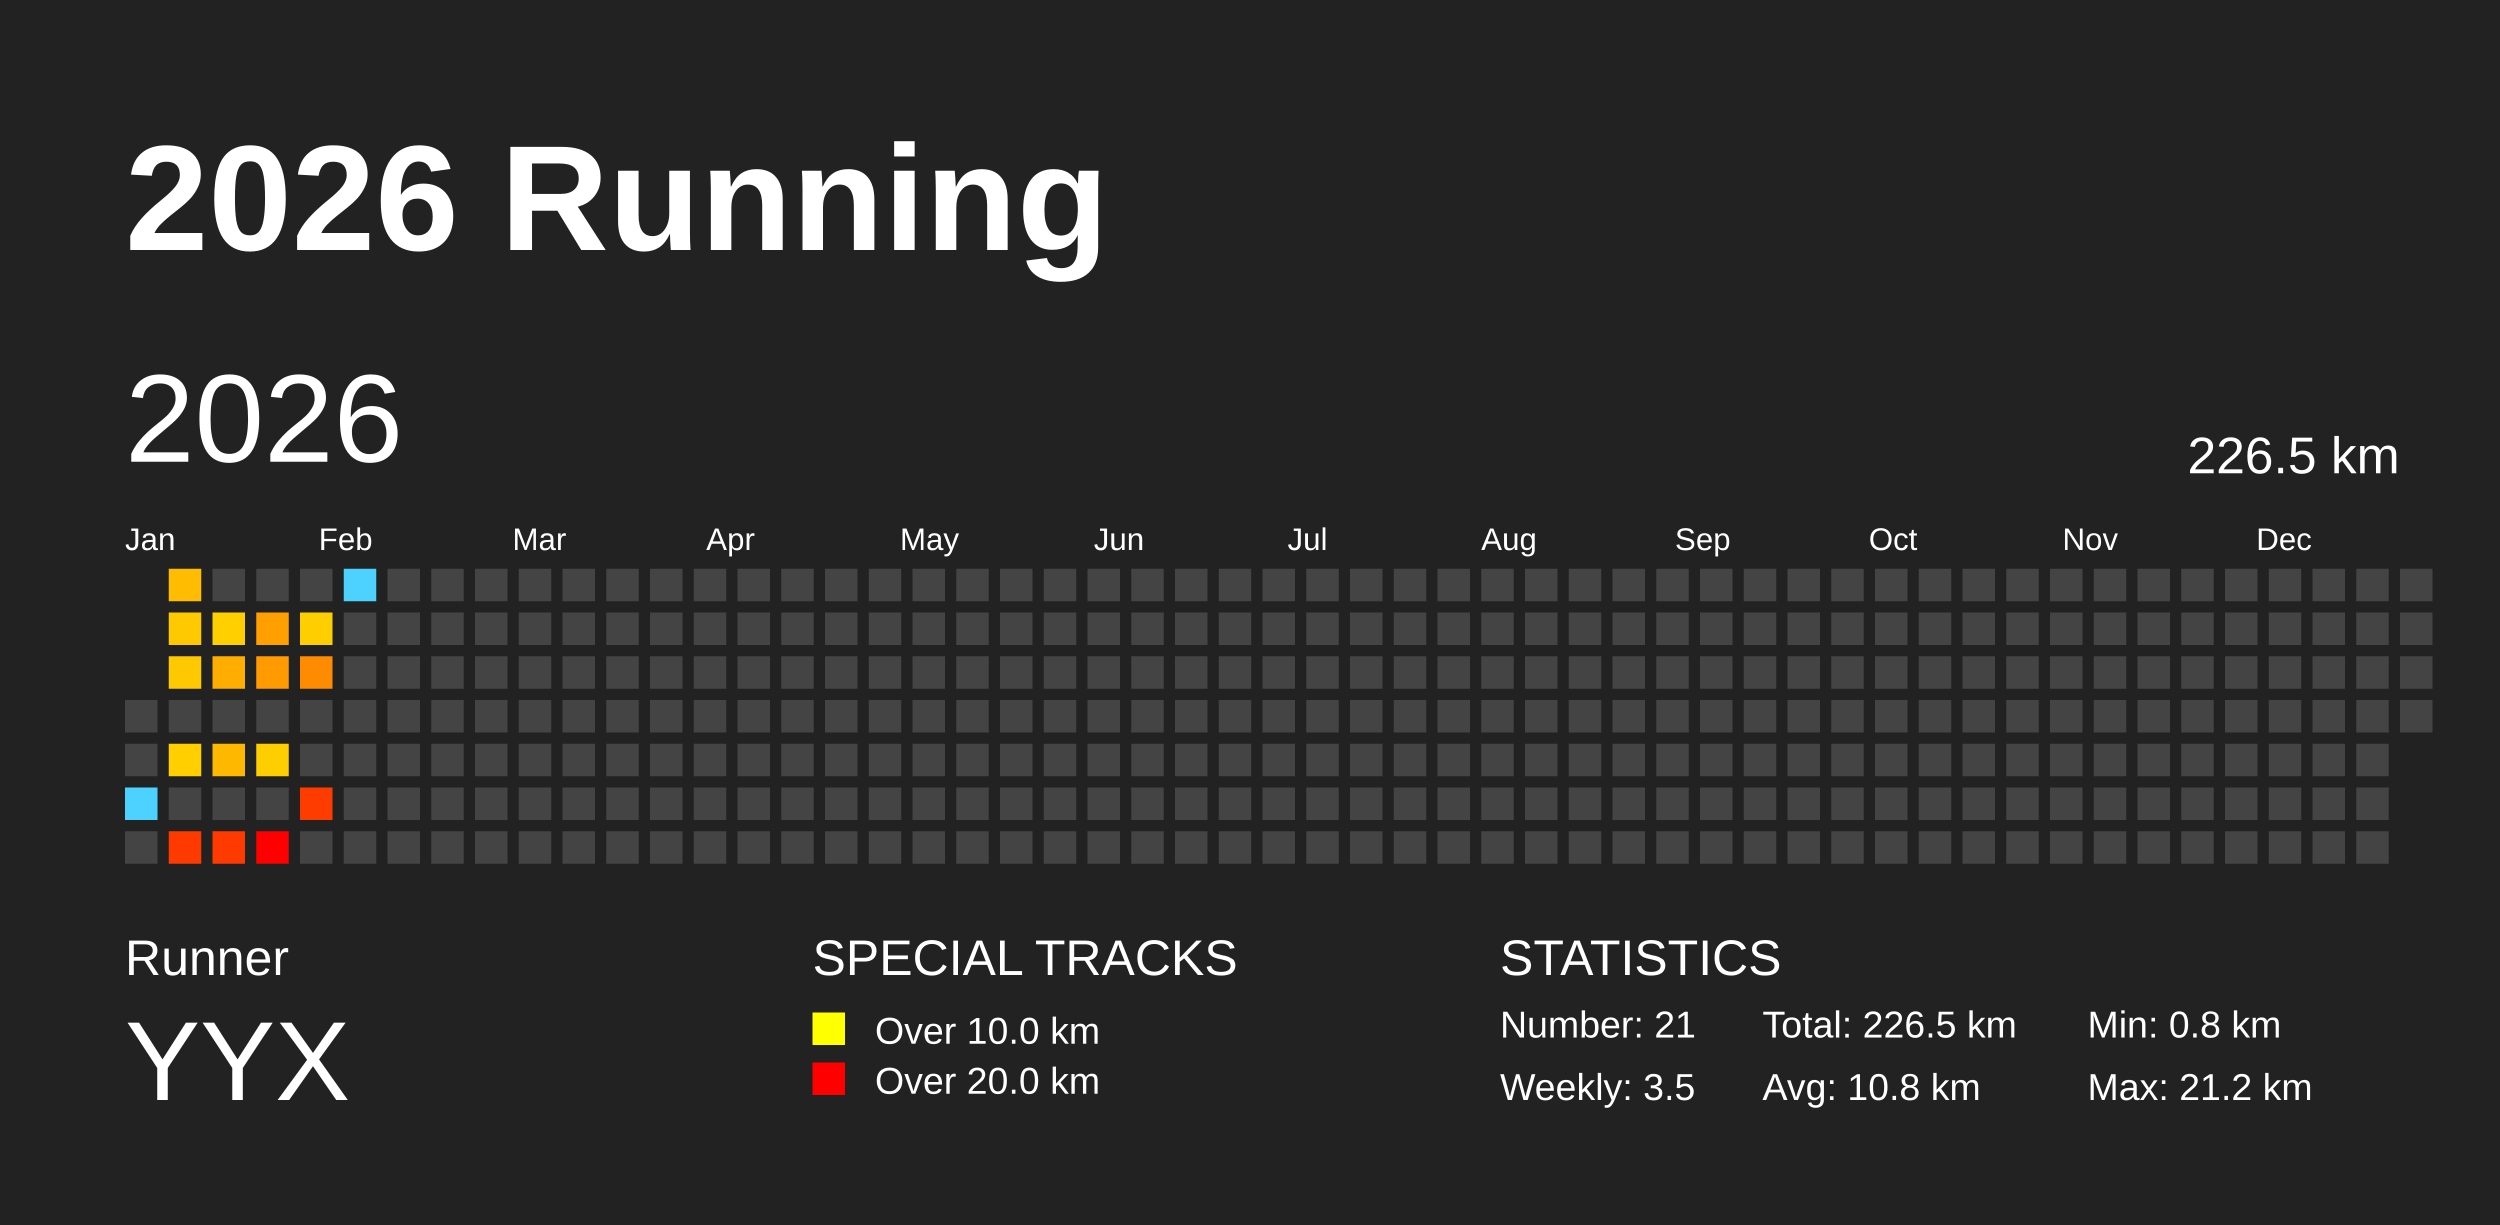
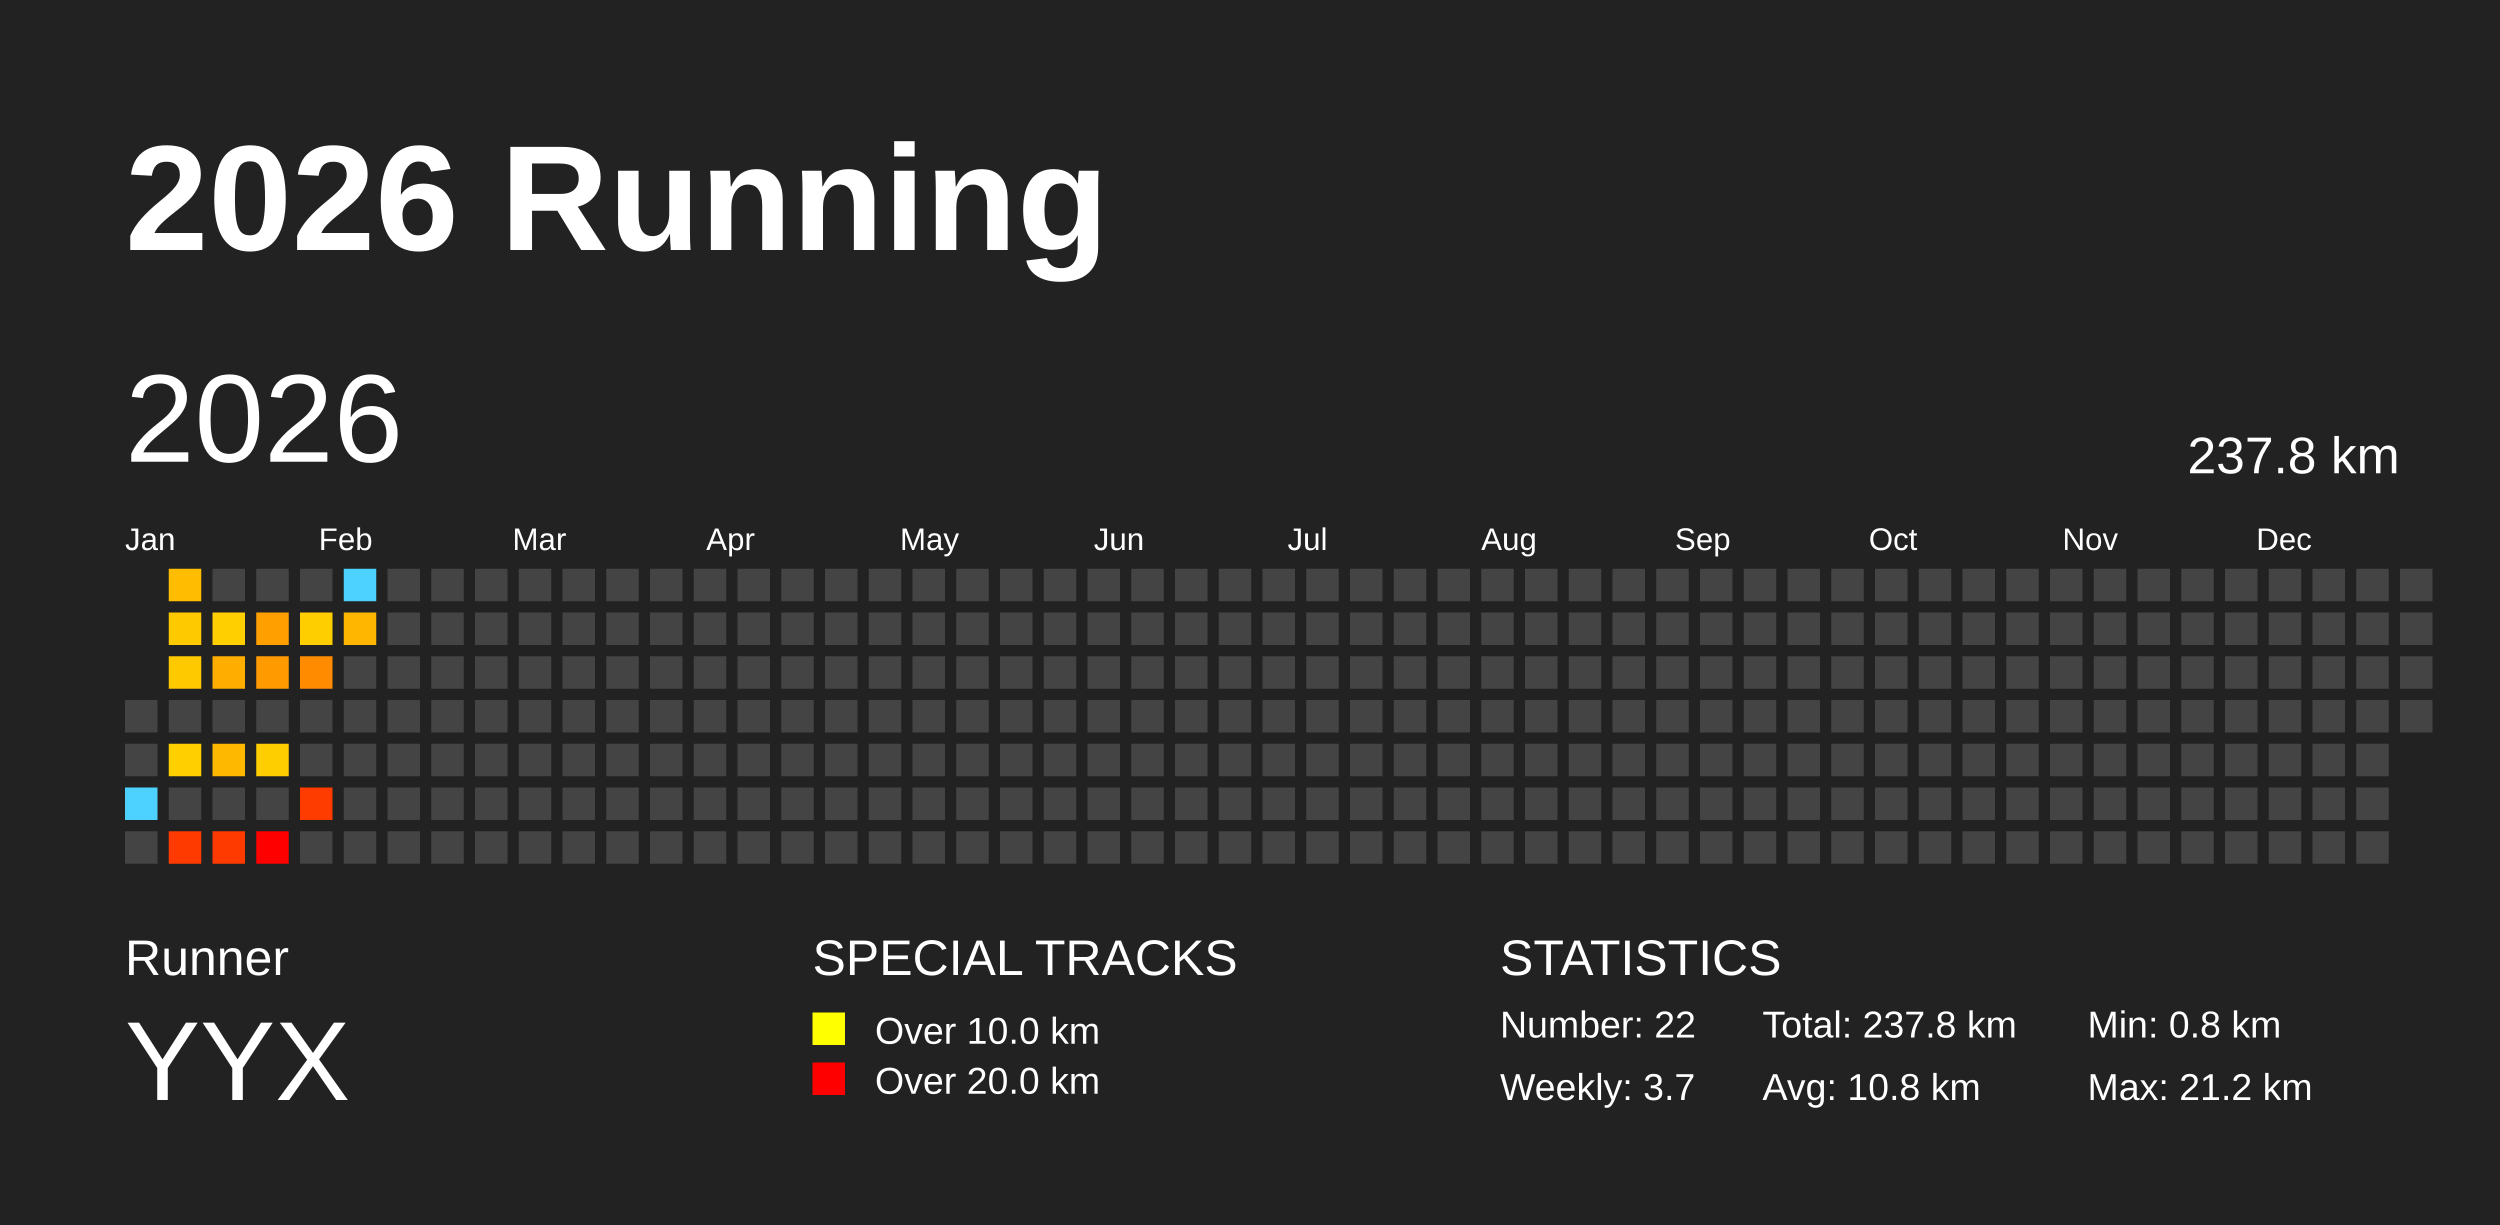
<svg xmlns="http://www.w3.org/2000/svg" baseProfile="full" height="98mm" version="1.1" viewBox="0,0,200,98" width="200mm">
  <defs />
  <rect fill="#222222" height="98" width="200" x="0" y="0" />
  <text fill="#FFFFFF" style="font-size:12px; font-family:Arial; font-weight:bold;" x="10" y="20">2026 Running</text>
  <text fill="#FFFFFF" style="font-size:4px; font-family:Arial" x="10" y="78">Runner</text>
  <text fill="#FFFFFF" style="font-size:9px; font-family:Arial" x="10" y="88">YYX</text>
  <text fill="#FFFFFF" style="font-size:4px; font-family:Arial" x="65" y="78">SPECIAL TRACKS</text>
  <rect fill="yellow" height="2.6" width="2.6" x="65" y="81" />
  <text fill="#FFFFFF" style="font-size:3px; font-family:Arial" x="70" y="83.5">Over 10.0 km</text>
  <rect fill="red" height="2.6" width="2.6" x="65" y="85" />
  <text fill="#FFFFFF" style="font-size:3px; font-family:Arial" x="70" y="87.5">Over 20.0 km</text>
  <text fill="#FFFFFF" style="font-size:4px; font-family:Arial" x="120" y="78">STATISTICS</text>
-   <text fill="#FFFFFF" style="font-size:3px; font-family:Arial" x="120" y="83">Number: 21</text>
-   <text fill="#FFFFFF" style="font-size:3px; font-family:Arial" x="120" y="88">Weekly: 3.5</text>
-   <text fill="#FFFFFF" style="font-size:3px; font-family:Arial" x="141" y="83">Total: 226.5 km</text>
+   <text fill="#FFFFFF" style="font-size:3px; font-family:Arial" x="120" y="83">Number: 22</text>
+   <text fill="#FFFFFF" style="font-size:3px; font-family:Arial" x="120" y="88">Weekly: 3.7</text>
+   <text fill="#FFFFFF" style="font-size:3px; font-family:Arial" x="141" y="83">Total: 237.8 km</text>
  <text fill="#FFFFFF" style="font-size:3px; font-family:Arial" x="141" y="88">Avg: 10.8 km</text>
  <text fill="#FFFFFF" style="font-size:3px; font-family:Arial" x="167" y="83">Min: 0.8 km</text>
  <text fill="#FFFFFF" style="font-size:3px; font-family:Arial" x="167" y="88">Max: 21.2 km</text>
  <text dominant-baseline="hanging" fill="#FFFFFF" style="font-size:10.0px; font-family:Arial;" x="10" y="30">2026</text>
-   <text dominant-baseline="hanging" fill="#FFFFFF" style="font-size:4.125px; font-family:Arial;" x="175" y="35">226.5 km</text>
+   <text dominant-baseline="hanging" fill="#FFFFFF" style="font-size:4.125px; font-family:Arial;" x="175" y="35">237.8 km</text>
  <text fill="#FFFFFF" style="font-size:2.5px; font-family:Arial" x="10.0" y="44">Jan</text>
  <text fill="#FFFFFF" style="font-size:2.5px; font-family:Arial" x="25.5" y="44">Feb</text>
  <text fill="#FFFFFF" style="font-size:2.5px; font-family:Arial" x="41.0" y="44">Mar</text>
  <text fill="#FFFFFF" style="font-size:2.5px; font-family:Arial" x="56.5" y="44">Apr</text>
  <text fill="#FFFFFF" style="font-size:2.5px; font-family:Arial" x="72.0" y="44">May</text>
  <text fill="#FFFFFF" style="font-size:2.5px; font-family:Arial" x="87.5" y="44">Jun</text>
  <text fill="#FFFFFF" style="font-size:2.5px; font-family:Arial" x="103.0" y="44">Jul</text>
  <text fill="#FFFFFF" style="font-size:2.5px; font-family:Arial" x="118.5" y="44">Aug</text>
  <text fill="#FFFFFF" style="font-size:2.5px; font-family:Arial" x="134.0" y="44">Sep</text>
  <text fill="#FFFFFF" style="font-size:2.5px; font-family:Arial" x="149.5" y="44">Oct</text>
  <text fill="#FFFFFF" style="font-size:2.5px; font-family:Arial" x="165.0" y="44">Nov</text>
  <text fill="#FFFFFF" style="font-size:2.5px; font-family:Arial" x="180.5" y="44">Dec</text>
  <rect fill="#444444" height="2.6" width="2.6" x="10.0" y="56.0" />
  <rect fill="#444444" height="2.6" width="2.6" x="10.0" y="59.5" />
  <rect fill="#4dd2ff" height="2.6" width="2.6" x="10.0" y="63.0" />
  <rect fill="#444444" height="2.6" width="2.6" x="10.0" y="66.5" />
  <rect fill="#ffbc00" height="2.6" width="2.6" x="13.5" y="45.5" />
  <rect fill="#ffc900" height="2.6" width="2.6" x="13.5" y="49.0" />
  <rect fill="#ffc900" height="2.6" width="2.6" x="13.5" y="52.5" />
  <rect fill="#444444" height="2.6" width="2.6" x="13.5" y="56.0" />
  <rect fill="#ffcf00" height="2.6" width="2.6" x="13.5" y="59.5" />
  <rect fill="#444444" height="2.6" width="2.6" x="13.5" y="63.0" />
  <rect fill="#ff3a00" height="2.6" width="2.6" x="13.5" y="66.5" />
  <rect fill="#444444" height="2.6" width="2.6" x="17.0" y="45.5" />
  <rect fill="#ffcf00" height="2.6" width="2.6" x="17.0" y="49.0" />
  <rect fill="#ffae00" height="2.6" width="2.6" x="17.0" y="52.5" />
  <rect fill="#444444" height="2.6" width="2.6" x="17.0" y="56.0" />
  <rect fill="#ffb800" height="2.6" width="2.6" x="17.0" y="59.5" />
  <rect fill="#444444" height="2.6" width="2.6" x="17.0" y="63.0" />
  <rect fill="#ff3a00" height="2.6" width="2.6" x="17.0" y="66.5" />
  <rect fill="#444444" height="2.6" width="2.6" x="20.5" y="45.5" />
  <rect fill="#ffa000" height="2.6" width="2.6" x="20.5" y="49.0" />
  <rect fill="#ff9b00" height="2.6" width="2.6" x="20.5" y="52.5" />
  <rect fill="#444444" height="2.6" width="2.6" x="20.5" y="56.0" />
  <rect fill="#ffce00" height="2.6" width="2.6" x="20.5" y="59.5" />
  <rect fill="#444444" height="2.6" width="2.6" x="20.5" y="63.0" />
  <rect fill="red" height="2.6" width="2.6" x="20.5" y="66.5" />
  <rect fill="#444444" height="2.6" width="2.6" x="24.0" y="45.5" />
  <rect fill="#ffce00" height="2.6" width="2.6" x="24.0" y="49.0" />
  <rect fill="#ff8c00" height="2.6" width="2.6" x="24.0" y="52.5" />
  <rect fill="#444444" height="2.6" width="2.6" x="24.0" y="56.0" />
  <rect fill="#444444" height="2.6" width="2.6" x="24.0" y="59.5" />
  <rect fill="#ff3c00" height="2.6" width="2.6" x="24.0" y="63.0" />
  <rect fill="#444444" height="2.6" width="2.6" x="24.0" y="66.5" />
  <rect fill="#4dd2ff" height="2.6" width="2.6" x="27.5" y="45.5" />
-   <rect fill="#444444" height="2.6" width="2.6" x="27.5" y="49.0" />
+   <rect fill="#ffb600" height="2.6" width="2.6" x="27.5" y="49.0" />
  <rect fill="#444444" height="2.6" width="2.6" x="27.5" y="52.5" />
  <rect fill="#444444" height="2.6" width="2.6" x="27.5" y="56.0" />
  <rect fill="#444444" height="2.6" width="2.6" x="27.5" y="59.5" />
  <rect fill="#444444" height="2.6" width="2.6" x="27.5" y="63.0" />
  <rect fill="#444444" height="2.6" width="2.6" x="27.5" y="66.5" />
  <rect fill="#444444" height="2.6" width="2.6" x="31.0" y="45.5" />
  <rect fill="#444444" height="2.6" width="2.6" x="31.0" y="49.0" />
  <rect fill="#444444" height="2.6" width="2.6" x="31.0" y="52.5" />
  <rect fill="#444444" height="2.6" width="2.6" x="31.0" y="56.0" />
  <rect fill="#444444" height="2.6" width="2.6" x="31.0" y="59.5" />
  <rect fill="#444444" height="2.6" width="2.6" x="31.0" y="63.0" />
  <rect fill="#444444" height="2.6" width="2.6" x="31.0" y="66.5" />
  <rect fill="#444444" height="2.6" width="2.6" x="34.5" y="45.5" />
  <rect fill="#444444" height="2.6" width="2.6" x="34.5" y="49.0" />
  <rect fill="#444444" height="2.6" width="2.6" x="34.5" y="52.5" />
  <rect fill="#444444" height="2.6" width="2.6" x="34.5" y="56.0" />
  <rect fill="#444444" height="2.6" width="2.6" x="34.5" y="59.5" />
  <rect fill="#444444" height="2.6" width="2.6" x="34.5" y="63.0" />
  <rect fill="#444444" height="2.6" width="2.6" x="34.5" y="66.5" />
  <rect fill="#444444" height="2.6" width="2.6" x="38.0" y="45.5" />
  <rect fill="#444444" height="2.6" width="2.6" x="38.0" y="49.0" />
  <rect fill="#444444" height="2.6" width="2.6" x="38.0" y="52.5" />
  <rect fill="#444444" height="2.6" width="2.6" x="38.0" y="56.0" />
  <rect fill="#444444" height="2.6" width="2.6" x="38.0" y="59.5" />
  <rect fill="#444444" height="2.6" width="2.6" x="38.0" y="63.0" />
  <rect fill="#444444" height="2.6" width="2.6" x="38.0" y="66.5" />
  <rect fill="#444444" height="2.6" width="2.6" x="41.5" y="45.5" />
  <rect fill="#444444" height="2.6" width="2.6" x="41.5" y="49.0" />
  <rect fill="#444444" height="2.6" width="2.6" x="41.5" y="52.5" />
  <rect fill="#444444" height="2.6" width="2.6" x="41.5" y="56.0" />
  <rect fill="#444444" height="2.6" width="2.6" x="41.5" y="59.5" />
  <rect fill="#444444" height="2.6" width="2.6" x="41.5" y="63.0" />
  <rect fill="#444444" height="2.6" width="2.6" x="41.5" y="66.5" />
  <rect fill="#444444" height="2.6" width="2.6" x="45.0" y="45.5" />
  <rect fill="#444444" height="2.6" width="2.6" x="45.0" y="49.0" />
  <rect fill="#444444" height="2.6" width="2.6" x="45.0" y="52.5" />
  <rect fill="#444444" height="2.6" width="2.6" x="45.0" y="56.0" />
  <rect fill="#444444" height="2.6" width="2.6" x="45.0" y="59.5" />
  <rect fill="#444444" height="2.6" width="2.6" x="45.0" y="63.0" />
  <rect fill="#444444" height="2.6" width="2.6" x="45.0" y="66.5" />
  <rect fill="#444444" height="2.6" width="2.6" x="48.5" y="45.5" />
  <rect fill="#444444" height="2.6" width="2.6" x="48.5" y="49.0" />
  <rect fill="#444444" height="2.6" width="2.6" x="48.5" y="52.5" />
  <rect fill="#444444" height="2.6" width="2.6" x="48.5" y="56.0" />
  <rect fill="#444444" height="2.6" width="2.6" x="48.5" y="59.5" />
  <rect fill="#444444" height="2.6" width="2.6" x="48.5" y="63.0" />
  <rect fill="#444444" height="2.6" width="2.6" x="48.5" y="66.5" />
  <rect fill="#444444" height="2.6" width="2.6" x="52.0" y="45.5" />
  <rect fill="#444444" height="2.6" width="2.6" x="52.0" y="49.0" />
  <rect fill="#444444" height="2.6" width="2.6" x="52.0" y="52.5" />
  <rect fill="#444444" height="2.6" width="2.6" x="52.0" y="56.0" />
  <rect fill="#444444" height="2.6" width="2.6" x="52.0" y="59.5" />
  <rect fill="#444444" height="2.6" width="2.6" x="52.0" y="63.0" />
  <rect fill="#444444" height="2.6" width="2.6" x="52.0" y="66.5" />
  <rect fill="#444444" height="2.6" width="2.6" x="55.5" y="45.5" />
  <rect fill="#444444" height="2.6" width="2.6" x="55.5" y="49.0" />
  <rect fill="#444444" height="2.6" width="2.6" x="55.5" y="52.5" />
  <rect fill="#444444" height="2.6" width="2.6" x="55.5" y="56.0" />
  <rect fill="#444444" height="2.6" width="2.6" x="55.5" y="59.5" />
  <rect fill="#444444" height="2.6" width="2.6" x="55.5" y="63.0" />
  <rect fill="#444444" height="2.6" width="2.6" x="55.5" y="66.5" />
  <rect fill="#444444" height="2.6" width="2.6" x="59.0" y="45.5" />
  <rect fill="#444444" height="2.6" width="2.6" x="59.0" y="49.0" />
  <rect fill="#444444" height="2.6" width="2.6" x="59.0" y="52.5" />
  <rect fill="#444444" height="2.6" width="2.6" x="59.0" y="56.0" />
  <rect fill="#444444" height="2.6" width="2.6" x="59.0" y="59.5" />
  <rect fill="#444444" height="2.6" width="2.6" x="59.0" y="63.0" />
  <rect fill="#444444" height="2.6" width="2.6" x="59.0" y="66.5" />
  <rect fill="#444444" height="2.6" width="2.6" x="62.5" y="45.5" />
  <rect fill="#444444" height="2.6" width="2.6" x="62.5" y="49.0" />
  <rect fill="#444444" height="2.6" width="2.6" x="62.5" y="52.5" />
  <rect fill="#444444" height="2.6" width="2.6" x="62.5" y="56.0" />
  <rect fill="#444444" height="2.6" width="2.6" x="62.5" y="59.5" />
  <rect fill="#444444" height="2.6" width="2.6" x="62.5" y="63.0" />
  <rect fill="#444444" height="2.6" width="2.6" x="62.5" y="66.5" />
  <rect fill="#444444" height="2.6" width="2.6" x="66.0" y="45.5" />
  <rect fill="#444444" height="2.6" width="2.6" x="66.0" y="49.0" />
  <rect fill="#444444" height="2.6" width="2.6" x="66.0" y="52.5" />
  <rect fill="#444444" height="2.6" width="2.6" x="66.0" y="56.0" />
  <rect fill="#444444" height="2.6" width="2.6" x="66.0" y="59.5" />
  <rect fill="#444444" height="2.6" width="2.6" x="66.0" y="63.0" />
  <rect fill="#444444" height="2.6" width="2.6" x="66.0" y="66.5" />
  <rect fill="#444444" height="2.6" width="2.6" x="69.5" y="45.5" />
  <rect fill="#444444" height="2.6" width="2.6" x="69.5" y="49.0" />
  <rect fill="#444444" height="2.6" width="2.6" x="69.5" y="52.5" />
  <rect fill="#444444" height="2.6" width="2.6" x="69.5" y="56.0" />
  <rect fill="#444444" height="2.6" width="2.6" x="69.5" y="59.5" />
  <rect fill="#444444" height="2.6" width="2.6" x="69.5" y="63.0" />
  <rect fill="#444444" height="2.6" width="2.6" x="69.5" y="66.5" />
  <rect fill="#444444" height="2.6" width="2.6" x="73.0" y="45.5" />
  <rect fill="#444444" height="2.6" width="2.6" x="73.0" y="49.0" />
  <rect fill="#444444" height="2.6" width="2.6" x="73.0" y="52.5" />
  <rect fill="#444444" height="2.6" width="2.6" x="73.0" y="56.0" />
  <rect fill="#444444" height="2.6" width="2.6" x="73.0" y="59.5" />
  <rect fill="#444444" height="2.6" width="2.6" x="73.0" y="63.0" />
  <rect fill="#444444" height="2.6" width="2.6" x="73.0" y="66.5" />
  <rect fill="#444444" height="2.6" width="2.6" x="76.5" y="45.5" />
  <rect fill="#444444" height="2.6" width="2.6" x="76.5" y="49.0" />
  <rect fill="#444444" height="2.6" width="2.6" x="76.5" y="52.5" />
  <rect fill="#444444" height="2.6" width="2.6" x="76.5" y="56.0" />
  <rect fill="#444444" height="2.6" width="2.6" x="76.5" y="59.5" />
  <rect fill="#444444" height="2.6" width="2.6" x="76.5" y="63.0" />
  <rect fill="#444444" height="2.6" width="2.6" x="76.5" y="66.5" />
  <rect fill="#444444" height="2.6" width="2.6" x="80.0" y="45.5" />
  <rect fill="#444444" height="2.6" width="2.6" x="80.0" y="49.0" />
  <rect fill="#444444" height="2.6" width="2.6" x="80.0" y="52.5" />
  <rect fill="#444444" height="2.6" width="2.6" x="80.0" y="56.0" />
  <rect fill="#444444" height="2.6" width="2.6" x="80.0" y="59.5" />
  <rect fill="#444444" height="2.6" width="2.6" x="80.0" y="63.0" />
  <rect fill="#444444" height="2.6" width="2.6" x="80.0" y="66.5" />
  <rect fill="#444444" height="2.6" width="2.6" x="83.5" y="45.5" />
  <rect fill="#444444" height="2.6" width="2.6" x="83.5" y="49.0" />
  <rect fill="#444444" height="2.6" width="2.6" x="83.5" y="52.5" />
  <rect fill="#444444" height="2.6" width="2.6" x="83.5" y="56.0" />
  <rect fill="#444444" height="2.6" width="2.6" x="83.5" y="59.5" />
  <rect fill="#444444" height="2.6" width="2.6" x="83.5" y="63.0" />
  <rect fill="#444444" height="2.6" width="2.6" x="83.5" y="66.5" />
  <rect fill="#444444" height="2.6" width="2.6" x="87.0" y="45.5" />
  <rect fill="#444444" height="2.6" width="2.6" x="87.0" y="49.0" />
  <rect fill="#444444" height="2.6" width="2.6" x="87.0" y="52.5" />
  <rect fill="#444444" height="2.6" width="2.6" x="87.0" y="56.0" />
  <rect fill="#444444" height="2.6" width="2.6" x="87.0" y="59.5" />
  <rect fill="#444444" height="2.6" width="2.6" x="87.0" y="63.0" />
  <rect fill="#444444" height="2.6" width="2.6" x="87.0" y="66.5" />
  <rect fill="#444444" height="2.6" width="2.6" x="90.5" y="45.5" />
  <rect fill="#444444" height="2.6" width="2.6" x="90.5" y="49.0" />
  <rect fill="#444444" height="2.6" width="2.6" x="90.5" y="52.5" />
  <rect fill="#444444" height="2.6" width="2.6" x="90.5" y="56.0" />
  <rect fill="#444444" height="2.6" width="2.6" x="90.5" y="59.5" />
  <rect fill="#444444" height="2.6" width="2.6" x="90.5" y="63.0" />
  <rect fill="#444444" height="2.6" width="2.6" x="90.5" y="66.5" />
  <rect fill="#444444" height="2.6" width="2.6" x="94.0" y="45.5" />
  <rect fill="#444444" height="2.6" width="2.6" x="94.0" y="49.0" />
  <rect fill="#444444" height="2.6" width="2.6" x="94.0" y="52.5" />
  <rect fill="#444444" height="2.6" width="2.6" x="94.0" y="56.0" />
  <rect fill="#444444" height="2.6" width="2.6" x="94.0" y="59.5" />
  <rect fill="#444444" height="2.6" width="2.6" x="94.0" y="63.0" />
  <rect fill="#444444" height="2.6" width="2.6" x="94.0" y="66.5" />
  <rect fill="#444444" height="2.6" width="2.6" x="97.5" y="45.5" />
  <rect fill="#444444" height="2.6" width="2.6" x="97.5" y="49.0" />
  <rect fill="#444444" height="2.6" width="2.6" x="97.5" y="52.5" />
  <rect fill="#444444" height="2.6" width="2.6" x="97.5" y="56.0" />
  <rect fill="#444444" height="2.6" width="2.6" x="97.5" y="59.5" />
  <rect fill="#444444" height="2.6" width="2.6" x="97.5" y="63.0" />
  <rect fill="#444444" height="2.6" width="2.6" x="97.5" y="66.5" />
  <rect fill="#444444" height="2.6" width="2.6" x="101.0" y="45.5" />
  <rect fill="#444444" height="2.6" width="2.6" x="101.0" y="49.0" />
  <rect fill="#444444" height="2.6" width="2.6" x="101.0" y="52.5" />
  <rect fill="#444444" height="2.6" width="2.6" x="101.0" y="56.0" />
  <rect fill="#444444" height="2.6" width="2.6" x="101.0" y="59.5" />
  <rect fill="#444444" height="2.6" width="2.6" x="101.0" y="63.0" />
  <rect fill="#444444" height="2.6" width="2.6" x="101.0" y="66.5" />
  <rect fill="#444444" height="2.6" width="2.6" x="104.5" y="45.5" />
  <rect fill="#444444" height="2.6" width="2.6" x="104.5" y="49.0" />
  <rect fill="#444444" height="2.6" width="2.6" x="104.5" y="52.5" />
  <rect fill="#444444" height="2.6" width="2.6" x="104.5" y="56.0" />
  <rect fill="#444444" height="2.6" width="2.6" x="104.5" y="59.5" />
  <rect fill="#444444" height="2.6" width="2.6" x="104.5" y="63.0" />
  <rect fill="#444444" height="2.6" width="2.6" x="104.5" y="66.5" />
  <rect fill="#444444" height="2.6" width="2.6" x="108.0" y="45.5" />
  <rect fill="#444444" height="2.6" width="2.6" x="108.0" y="49.0" />
  <rect fill="#444444" height="2.6" width="2.6" x="108.0" y="52.5" />
  <rect fill="#444444" height="2.6" width="2.6" x="108.0" y="56.0" />
  <rect fill="#444444" height="2.6" width="2.6" x="108.0" y="59.5" />
  <rect fill="#444444" height="2.6" width="2.6" x="108.0" y="63.0" />
  <rect fill="#444444" height="2.6" width="2.6" x="108.0" y="66.5" />
  <rect fill="#444444" height="2.6" width="2.6" x="111.5" y="45.5" />
  <rect fill="#444444" height="2.6" width="2.6" x="111.5" y="49.0" />
  <rect fill="#444444" height="2.6" width="2.6" x="111.5" y="52.5" />
  <rect fill="#444444" height="2.6" width="2.6" x="111.5" y="56.0" />
  <rect fill="#444444" height="2.6" width="2.6" x="111.5" y="59.5" />
  <rect fill="#444444" height="2.6" width="2.6" x="111.5" y="63.0" />
  <rect fill="#444444" height="2.6" width="2.6" x="111.5" y="66.5" />
  <rect fill="#444444" height="2.6" width="2.6" x="115.0" y="45.5" />
  <rect fill="#444444" height="2.6" width="2.6" x="115.0" y="49.0" />
  <rect fill="#444444" height="2.6" width="2.6" x="115.0" y="52.5" />
  <rect fill="#444444" height="2.6" width="2.6" x="115.0" y="56.0" />
  <rect fill="#444444" height="2.6" width="2.6" x="115.0" y="59.5" />
  <rect fill="#444444" height="2.6" width="2.6" x="115.0" y="63.0" />
  <rect fill="#444444" height="2.6" width="2.6" x="115.0" y="66.5" />
  <rect fill="#444444" height="2.6" width="2.6" x="118.5" y="45.5" />
  <rect fill="#444444" height="2.6" width="2.6" x="118.5" y="49.0" />
  <rect fill="#444444" height="2.6" width="2.6" x="118.5" y="52.5" />
  <rect fill="#444444" height="2.6" width="2.6" x="118.5" y="56.0" />
  <rect fill="#444444" height="2.6" width="2.6" x="118.5" y="59.5" />
  <rect fill="#444444" height="2.6" width="2.6" x="118.5" y="63.0" />
  <rect fill="#444444" height="2.6" width="2.6" x="118.5" y="66.5" />
  <rect fill="#444444" height="2.6" width="2.6" x="122.0" y="45.5" />
  <rect fill="#444444" height="2.6" width="2.6" x="122.0" y="49.0" />
  <rect fill="#444444" height="2.6" width="2.6" x="122.0" y="52.5" />
  <rect fill="#444444" height="2.6" width="2.6" x="122.0" y="56.0" />
  <rect fill="#444444" height="2.6" width="2.6" x="122.0" y="59.5" />
  <rect fill="#444444" height="2.6" width="2.6" x="122.0" y="63.0" />
  <rect fill="#444444" height="2.6" width="2.6" x="122.0" y="66.5" />
  <rect fill="#444444" height="2.6" width="2.6" x="125.5" y="45.5" />
  <rect fill="#444444" height="2.6" width="2.6" x="125.5" y="49.0" />
  <rect fill="#444444" height="2.6" width="2.6" x="125.5" y="52.5" />
  <rect fill="#444444" height="2.6" width="2.6" x="125.5" y="56.0" />
  <rect fill="#444444" height="2.6" width="2.6" x="125.5" y="59.5" />
  <rect fill="#444444" height="2.6" width="2.6" x="125.5" y="63.0" />
  <rect fill="#444444" height="2.6" width="2.6" x="125.5" y="66.5" />
  <rect fill="#444444" height="2.6" width="2.6" x="129.0" y="45.5" />
  <rect fill="#444444" height="2.6" width="2.6" x="129.0" y="49.0" />
  <rect fill="#444444" height="2.6" width="2.6" x="129.0" y="52.5" />
  <rect fill="#444444" height="2.6" width="2.6" x="129.0" y="56.0" />
  <rect fill="#444444" height="2.6" width="2.6" x="129.0" y="59.5" />
  <rect fill="#444444" height="2.6" width="2.6" x="129.0" y="63.0" />
  <rect fill="#444444" height="2.6" width="2.6" x="129.0" y="66.5" />
  <rect fill="#444444" height="2.6" width="2.6" x="132.5" y="45.5" />
  <rect fill="#444444" height="2.6" width="2.6" x="132.5" y="49.0" />
  <rect fill="#444444" height="2.6" width="2.6" x="132.5" y="52.5" />
  <rect fill="#444444" height="2.6" width="2.6" x="132.5" y="56.0" />
  <rect fill="#444444" height="2.6" width="2.6" x="132.5" y="59.5" />
  <rect fill="#444444" height="2.6" width="2.6" x="132.5" y="63.0" />
  <rect fill="#444444" height="2.6" width="2.6" x="132.5" y="66.5" />
  <rect fill="#444444" height="2.6" width="2.6" x="136.0" y="45.5" />
  <rect fill="#444444" height="2.6" width="2.6" x="136.0" y="49.0" />
  <rect fill="#444444" height="2.6" width="2.6" x="136.0" y="52.5" />
  <rect fill="#444444" height="2.6" width="2.6" x="136.0" y="56.0" />
  <rect fill="#444444" height="2.6" width="2.6" x="136.0" y="59.5" />
  <rect fill="#444444" height="2.6" width="2.6" x="136.0" y="63.0" />
  <rect fill="#444444" height="2.6" width="2.6" x="136.0" y="66.5" />
  <rect fill="#444444" height="2.6" width="2.6" x="139.5" y="45.5" />
  <rect fill="#444444" height="2.6" width="2.6" x="139.5" y="49.0" />
  <rect fill="#444444" height="2.6" width="2.6" x="139.5" y="52.5" />
  <rect fill="#444444" height="2.6" width="2.6" x="139.5" y="56.0" />
  <rect fill="#444444" height="2.6" width="2.6" x="139.5" y="59.5" />
  <rect fill="#444444" height="2.6" width="2.6" x="139.5" y="63.0" />
  <rect fill="#444444" height="2.6" width="2.6" x="139.5" y="66.5" />
  <rect fill="#444444" height="2.6" width="2.6" x="143.0" y="45.5" />
  <rect fill="#444444" height="2.6" width="2.6" x="143.0" y="49.0" />
  <rect fill="#444444" height="2.6" width="2.6" x="143.0" y="52.5" />
  <rect fill="#444444" height="2.6" width="2.6" x="143.0" y="56.0" />
  <rect fill="#444444" height="2.6" width="2.6" x="143.0" y="59.5" />
  <rect fill="#444444" height="2.6" width="2.6" x="143.0" y="63.0" />
  <rect fill="#444444" height="2.6" width="2.6" x="143.0" y="66.5" />
  <rect fill="#444444" height="2.6" width="2.6" x="146.5" y="45.5" />
  <rect fill="#444444" height="2.6" width="2.6" x="146.5" y="49.0" />
  <rect fill="#444444" height="2.6" width="2.6" x="146.5" y="52.5" />
  <rect fill="#444444" height="2.6" width="2.6" x="146.5" y="56.0" />
  <rect fill="#444444" height="2.6" width="2.6" x="146.5" y="59.5" />
  <rect fill="#444444" height="2.6" width="2.6" x="146.5" y="63.0" />
  <rect fill="#444444" height="2.6" width="2.6" x="146.5" y="66.5" />
  <rect fill="#444444" height="2.6" width="2.6" x="150.0" y="45.5" />
  <rect fill="#444444" height="2.6" width="2.6" x="150.0" y="49.0" />
  <rect fill="#444444" height="2.6" width="2.6" x="150.0" y="52.5" />
  <rect fill="#444444" height="2.6" width="2.6" x="150.0" y="56.0" />
  <rect fill="#444444" height="2.6" width="2.6" x="150.0" y="59.5" />
  <rect fill="#444444" height="2.6" width="2.6" x="150.0" y="63.0" />
  <rect fill="#444444" height="2.6" width="2.6" x="150.0" y="66.5" />
  <rect fill="#444444" height="2.6" width="2.6" x="153.5" y="45.5" />
  <rect fill="#444444" height="2.6" width="2.6" x="153.5" y="49.0" />
  <rect fill="#444444" height="2.6" width="2.6" x="153.5" y="52.5" />
  <rect fill="#444444" height="2.6" width="2.6" x="153.5" y="56.0" />
  <rect fill="#444444" height="2.6" width="2.6" x="153.5" y="59.5" />
  <rect fill="#444444" height="2.6" width="2.6" x="153.5" y="63.0" />
  <rect fill="#444444" height="2.6" width="2.6" x="153.5" y="66.5" />
  <rect fill="#444444" height="2.6" width="2.6" x="157.0" y="45.5" />
  <rect fill="#444444" height="2.6" width="2.6" x="157.0" y="49.0" />
  <rect fill="#444444" height="2.6" width="2.6" x="157.0" y="52.5" />
  <rect fill="#444444" height="2.6" width="2.6" x="157.0" y="56.0" />
  <rect fill="#444444" height="2.6" width="2.6" x="157.0" y="59.5" />
  <rect fill="#444444" height="2.6" width="2.6" x="157.0" y="63.0" />
  <rect fill="#444444" height="2.6" width="2.6" x="157.0" y="66.5" />
  <rect fill="#444444" height="2.6" width="2.6" x="160.5" y="45.5" />
  <rect fill="#444444" height="2.6" width="2.6" x="160.5" y="49.0" />
  <rect fill="#444444" height="2.6" width="2.6" x="160.5" y="52.5" />
  <rect fill="#444444" height="2.6" width="2.6" x="160.5" y="56.0" />
  <rect fill="#444444" height="2.6" width="2.6" x="160.5" y="59.5" />
  <rect fill="#444444" height="2.6" width="2.6" x="160.5" y="63.0" />
  <rect fill="#444444" height="2.6" width="2.6" x="160.5" y="66.5" />
  <rect fill="#444444" height="2.6" width="2.6" x="164.0" y="45.5" />
  <rect fill="#444444" height="2.6" width="2.6" x="164.0" y="49.0" />
  <rect fill="#444444" height="2.6" width="2.6" x="164.0" y="52.5" />
  <rect fill="#444444" height="2.6" width="2.6" x="164.0" y="56.0" />
  <rect fill="#444444" height="2.6" width="2.6" x="164.0" y="59.5" />
  <rect fill="#444444" height="2.6" width="2.6" x="164.0" y="63.0" />
  <rect fill="#444444" height="2.6" width="2.6" x="164.0" y="66.5" />
  <rect fill="#444444" height="2.6" width="2.6" x="167.5" y="45.5" />
  <rect fill="#444444" height="2.6" width="2.6" x="167.5" y="49.0" />
  <rect fill="#444444" height="2.6" width="2.6" x="167.5" y="52.5" />
  <rect fill="#444444" height="2.6" width="2.6" x="167.5" y="56.0" />
  <rect fill="#444444" height="2.6" width="2.6" x="167.5" y="59.5" />
  <rect fill="#444444" height="2.6" width="2.6" x="167.5" y="63.0" />
  <rect fill="#444444" height="2.6" width="2.6" x="167.5" y="66.5" />
  <rect fill="#444444" height="2.6" width="2.6" x="171.0" y="45.5" />
  <rect fill="#444444" height="2.6" width="2.6" x="171.0" y="49.0" />
  <rect fill="#444444" height="2.6" width="2.6" x="171.0" y="52.5" />
  <rect fill="#444444" height="2.6" width="2.6" x="171.0" y="56.0" />
  <rect fill="#444444" height="2.6" width="2.6" x="171.0" y="59.5" />
  <rect fill="#444444" height="2.6" width="2.6" x="171.0" y="63.0" />
  <rect fill="#444444" height="2.6" width="2.6" x="171.0" y="66.5" />
  <rect fill="#444444" height="2.6" width="2.6" x="174.5" y="45.5" />
  <rect fill="#444444" height="2.6" width="2.6" x="174.5" y="49.0" />
  <rect fill="#444444" height="2.6" width="2.6" x="174.5" y="52.5" />
  <rect fill="#444444" height="2.6" width="2.6" x="174.5" y="56.0" />
  <rect fill="#444444" height="2.6" width="2.6" x="174.5" y="59.5" />
  <rect fill="#444444" height="2.6" width="2.6" x="174.5" y="63.0" />
  <rect fill="#444444" height="2.6" width="2.6" x="174.5" y="66.5" />
  <rect fill="#444444" height="2.6" width="2.6" x="178.0" y="45.5" />
  <rect fill="#444444" height="2.6" width="2.6" x="178.0" y="49.0" />
  <rect fill="#444444" height="2.6" width="2.6" x="178.0" y="52.5" />
  <rect fill="#444444" height="2.6" width="2.6" x="178.0" y="56.0" />
  <rect fill="#444444" height="2.6" width="2.6" x="178.0" y="59.5" />
  <rect fill="#444444" height="2.6" width="2.6" x="178.0" y="63.0" />
  <rect fill="#444444" height="2.6" width="2.6" x="178.0" y="66.5" />
  <rect fill="#444444" height="2.6" width="2.6" x="181.5" y="45.5" />
  <rect fill="#444444" height="2.6" width="2.6" x="181.5" y="49.0" />
  <rect fill="#444444" height="2.6" width="2.6" x="181.5" y="52.5" />
  <rect fill="#444444" height="2.6" width="2.6" x="181.5" y="56.0" />
  <rect fill="#444444" height="2.6" width="2.6" x="181.5" y="59.5" />
  <rect fill="#444444" height="2.6" width="2.6" x="181.5" y="63.0" />
  <rect fill="#444444" height="2.6" width="2.6" x="181.5" y="66.5" />
  <rect fill="#444444" height="2.6" width="2.6" x="185.0" y="45.5" />
  <rect fill="#444444" height="2.6" width="2.6" x="185.0" y="49.0" />
  <rect fill="#444444" height="2.6" width="2.6" x="185.0" y="52.5" />
  <rect fill="#444444" height="2.6" width="2.6" x="185.0" y="56.0" />
  <rect fill="#444444" height="2.6" width="2.6" x="185.0" y="59.5" />
  <rect fill="#444444" height="2.6" width="2.6" x="185.0" y="63.0" />
  <rect fill="#444444" height="2.6" width="2.6" x="185.0" y="66.5" />
  <rect fill="#444444" height="2.6" width="2.6" x="188.5" y="45.5" />
  <rect fill="#444444" height="2.6" width="2.6" x="188.5" y="49.0" />
  <rect fill="#444444" height="2.6" width="2.6" x="188.5" y="52.5" />
  <rect fill="#444444" height="2.6" width="2.6" x="188.5" y="56.0" />
  <rect fill="#444444" height="2.6" width="2.6" x="188.5" y="59.5" />
  <rect fill="#444444" height="2.6" width="2.6" x="188.5" y="63.0" />
  <rect fill="#444444" height="2.6" width="2.6" x="188.5" y="66.5" />
  <rect fill="#444444" height="2.6" width="2.6" x="192.0" y="45.5" />
  <rect fill="#444444" height="2.6" width="2.6" x="192.0" y="49.0" />
  <rect fill="#444444" height="2.6" width="2.6" x="192.0" y="52.5" />
  <rect fill="#444444" height="2.6" width="2.6" x="192.0" y="56.0" />
</svg>
